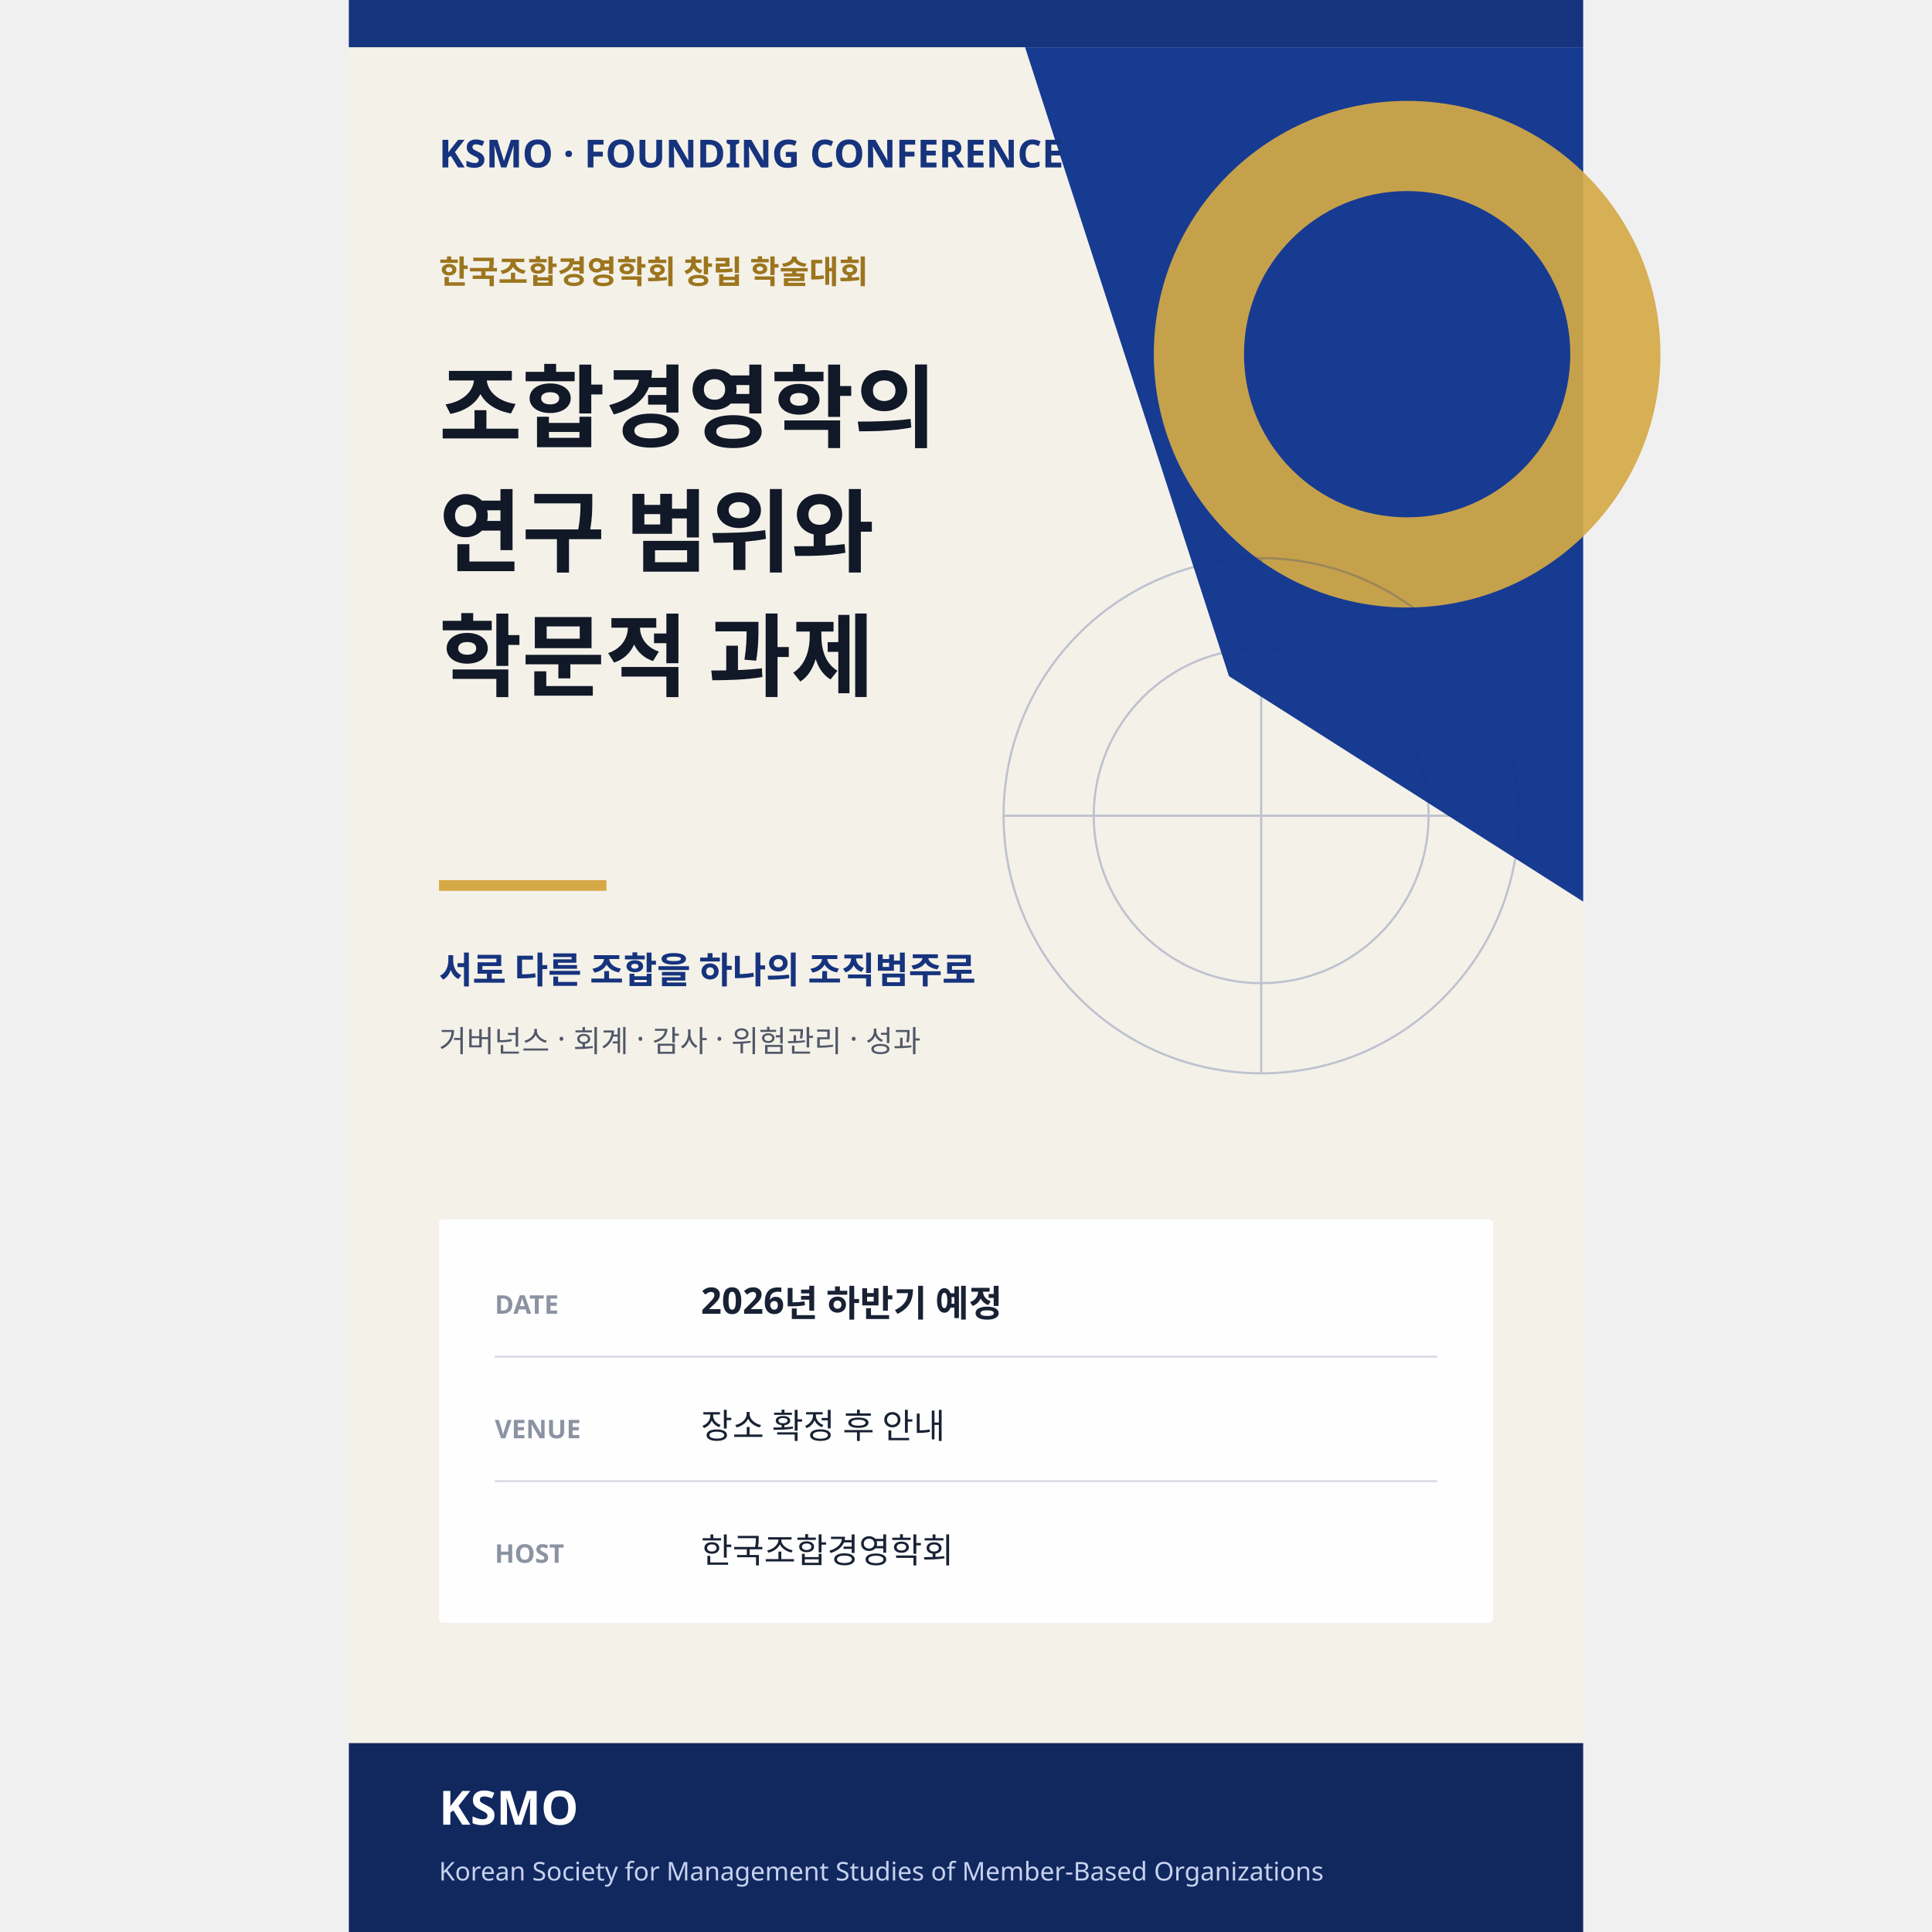
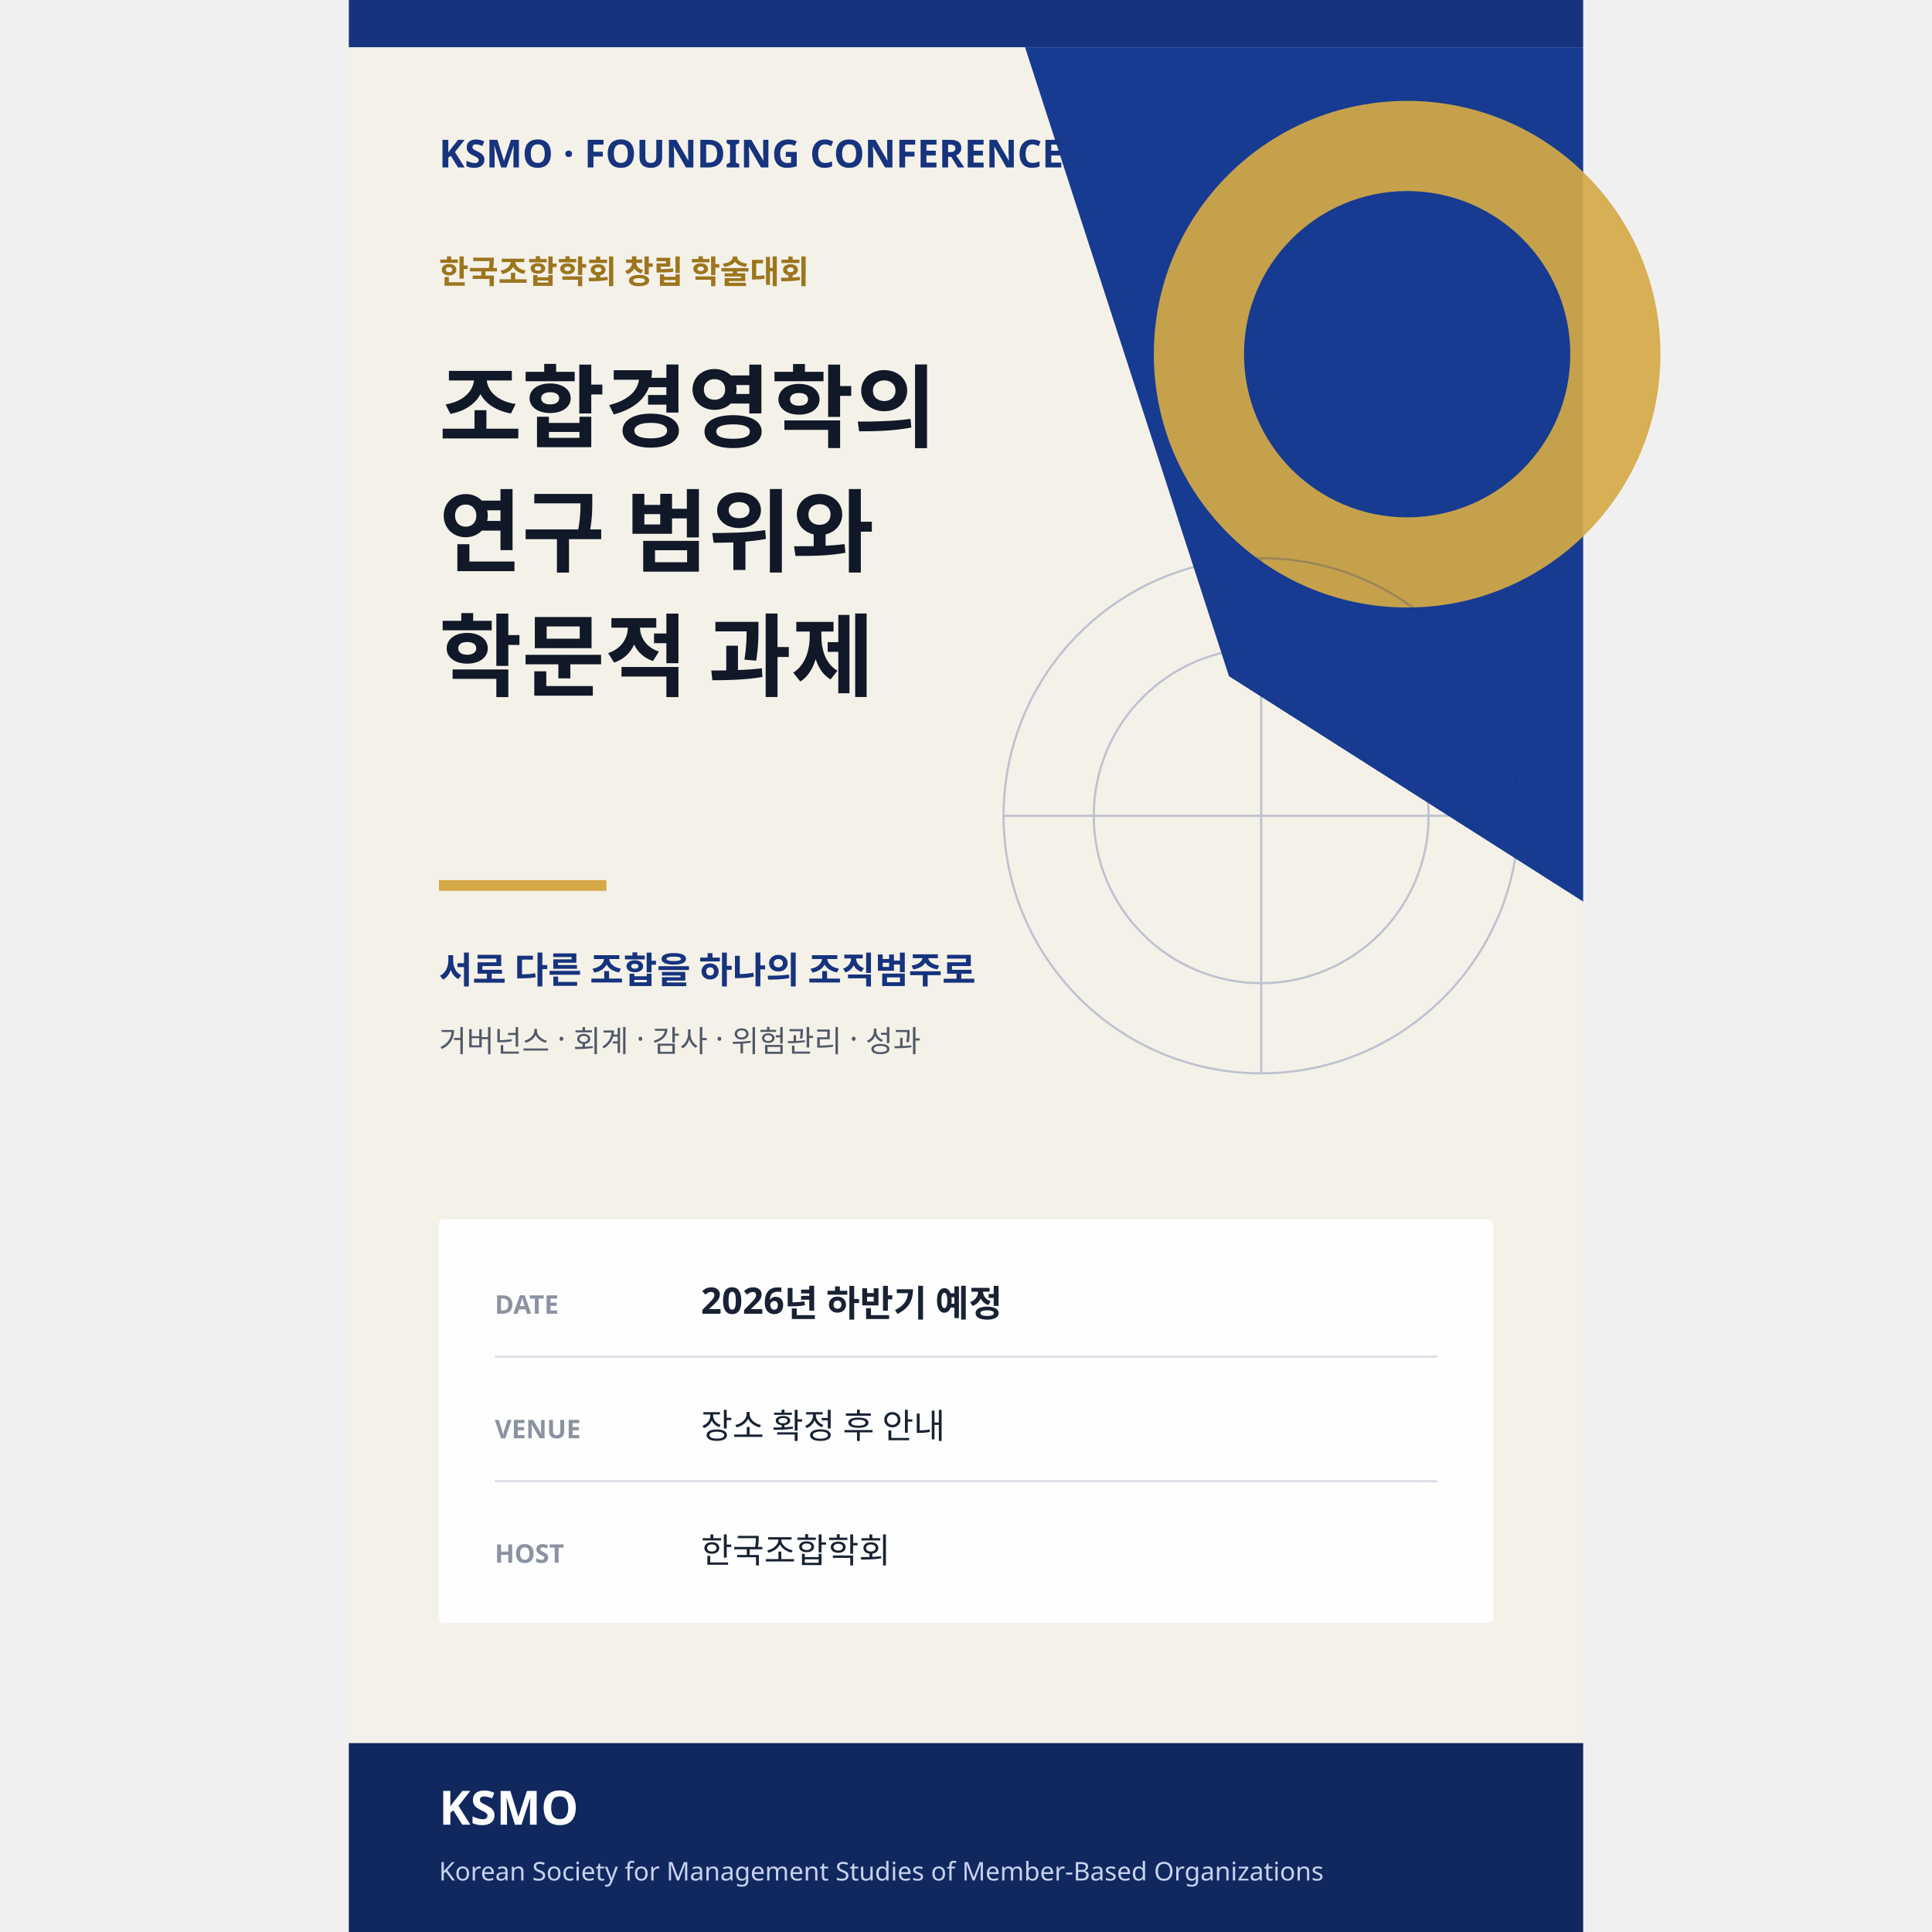
<svg xmlns="http://www.w3.org/2000/svg" width="900" height="900" viewBox="0 0 900 900">
  <g transform="translate(162.5 0)">
    <rect width="575" height="900" fill="#f4f1e9" />
    <rect x="0" y="0" width="575" height="22" fill="#16337d" />
    <path d="M315 22H575V420L410 315Z" fill="#173b91" />
    <circle cx="493" cy="165" r="118" fill="#d5a947" opacity=".92" />
    <circle cx="493" cy="165" r="76" fill="#173b91" />
    <g fill="none" stroke="#16337d" opacity=".25">
      <circle cx="425" cy="380" r="120" />
      <circle cx="425" cy="380" r="78" />
      <path d="M305 380H545M425 260V500" />
    </g>
    <text x="42" y="78" font-family="Noto Sans KR,Apple SD Gothic Neo,sans-serif" font-size="18" font-weight="700" fill="#16337d">KSMO · FOUNDING CONFERENCE</text>
-     <text x="42" y="132" font-family="Noto Sans KR,Apple SD Gothic Neo,sans-serif" font-size="15" font-weight="700" fill="#9c751d">한국조합경영학회 창립 학술대회</text>
+     <text x="42" y="132" font-family="Noto Sans KR,Apple SD Gothic Neo,sans-serif" font-size="15" font-weight="700" fill="#9c751d">한국조합학회 창립 학술대회</text>
    <text x="42" y="205" font-family="Noto Sans KR,Apple SD Gothic Neo,sans-serif" font-size="42" font-weight="800" fill="#111827">
      <tspan x="42">조합경영학의</tspan>
      <tspan x="42" dy="58">연구 범위와</tspan>
      <tspan x="42" dy="58">학문적 과제</tspan>
    </text>
    <rect x="42" y="410" width="78" height="5" fill="#d5a947" />
    <text x="42" y="458" font-family="Noto Sans KR,Apple SD Gothic Neo,sans-serif" font-size="17" font-weight="700" fill="#16337d">서로 다른 조합을 하나의 조직범주로</text>
    <text x="42" y="490" font-family="Noto Sans KR,Apple SD Gothic Neo,sans-serif" font-size="14" fill="#505867">거버넌스 · 회계 · 감사 · 위험관리 · 성과</text>
    <rect x="42" y="568" width="491" height="188" rx="2" fill="#fff" opacity=".93" />
    <text x="68" y="612" font-family="Noto Sans KR,Apple SD Gothic Neo,sans-serif" font-size="12" font-weight="700" fill="#8b93a2">DATE</text>
    <text x="164" y="612" font-family="Noto Sans KR,Apple SD Gothic Neo,sans-serif" font-size="17" font-weight="700" fill="#182234">2026년 하반기 예정</text>
    <line x1="68" y1="632" x2="507" y2="632" stroke="#d9dde4" />
    <text x="68" y="670" font-family="Noto Sans KR,Apple SD Gothic Neo,sans-serif" font-size="12" font-weight="700" fill="#8b93a2">VENUE</text>
    <text x="164" y="670" font-family="Noto Sans KR,Apple SD Gothic Neo,sans-serif" font-size="16" fill="#182234">장소 확정 후 안내</text>
    <line x1="68" y1="690" x2="507" y2="690" stroke="#d9dde4" />
    <text x="68" y="728" font-family="Noto Sans KR,Apple SD Gothic Neo,sans-serif" font-size="12" font-weight="700" fill="#8b93a2">HOST</text>
-     <text x="164" y="728" font-family="Noto Sans KR,Apple SD Gothic Neo,sans-serif" font-size="16" fill="#182234">한국조합경영학회</text>
+     <text x="164" y="728" font-family="Noto Sans KR,Apple SD Gothic Neo,sans-serif" font-size="16" fill="#182234">한국조합학회</text>
    <rect x="0" y="812" width="575" height="88" fill="#11285f" />
    <text x="42" y="850" font-family="Noto Sans KR,Apple SD Gothic Neo,sans-serif" font-size="22" font-weight="800" fill="#fff">KSMO</text>
    <text x="42" y="876" font-family="Noto Sans KR,Apple SD Gothic Neo,sans-serif" font-size="12" fill="#c7d2ee">Korean Society for Management Studies of Member-Based Organizations</text>
  </g>
</svg>
